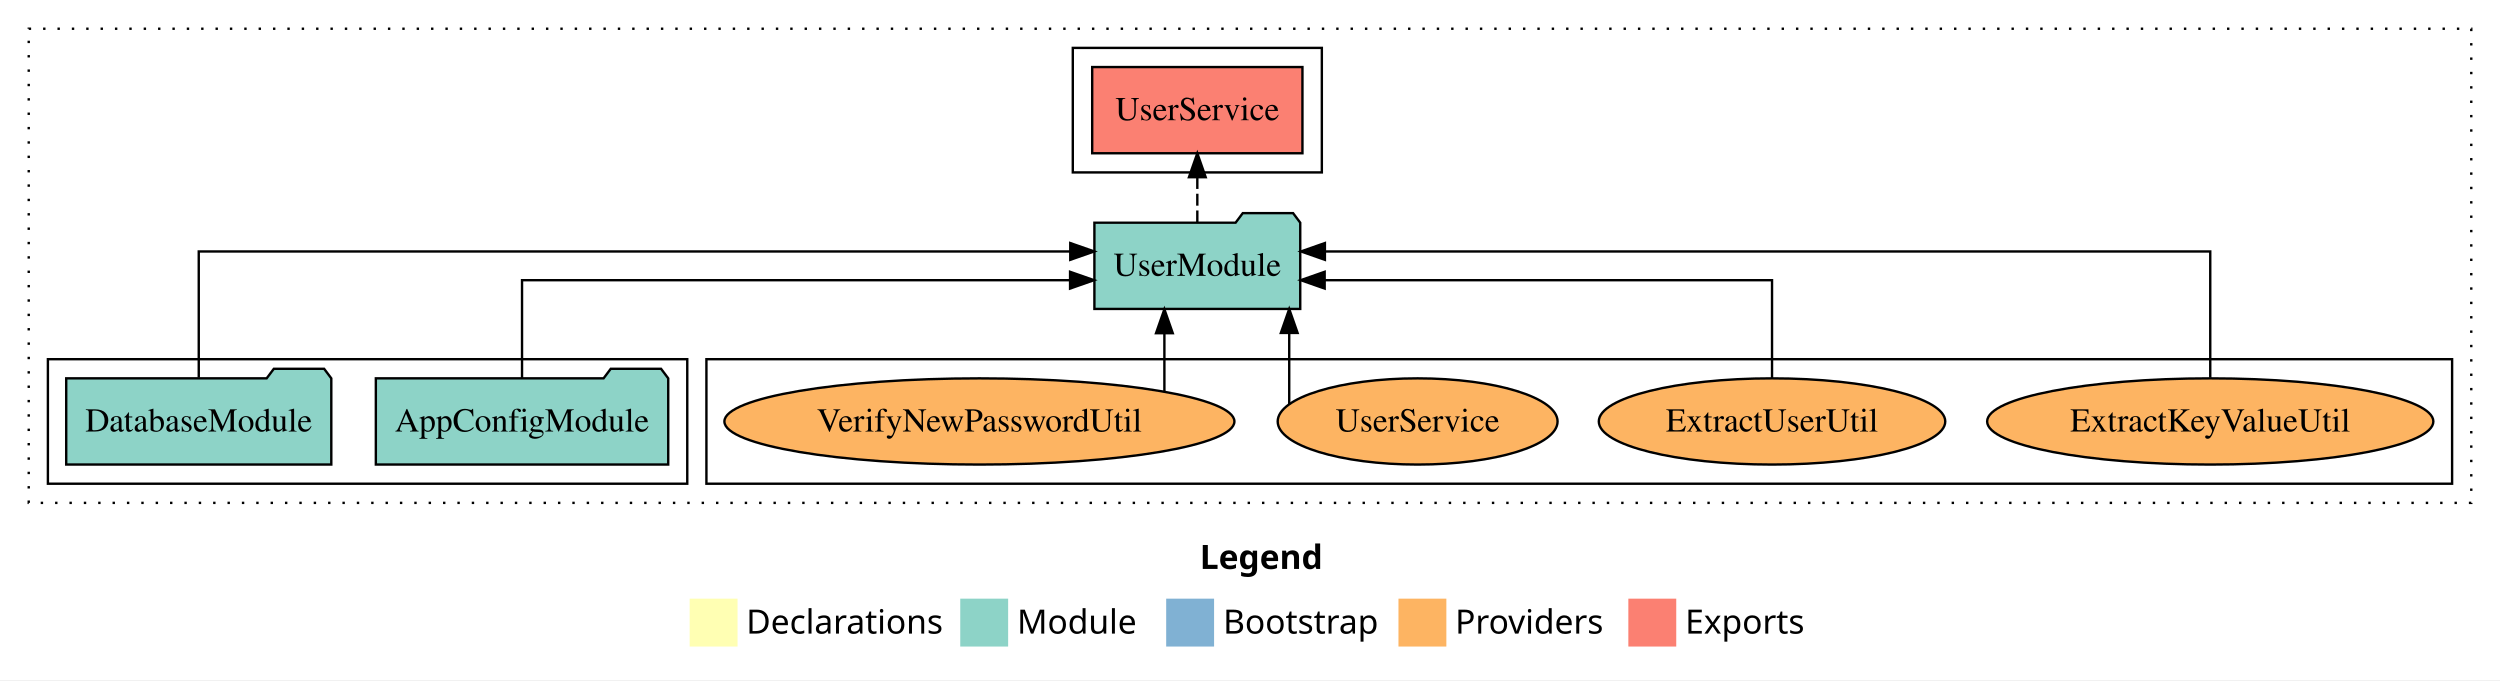
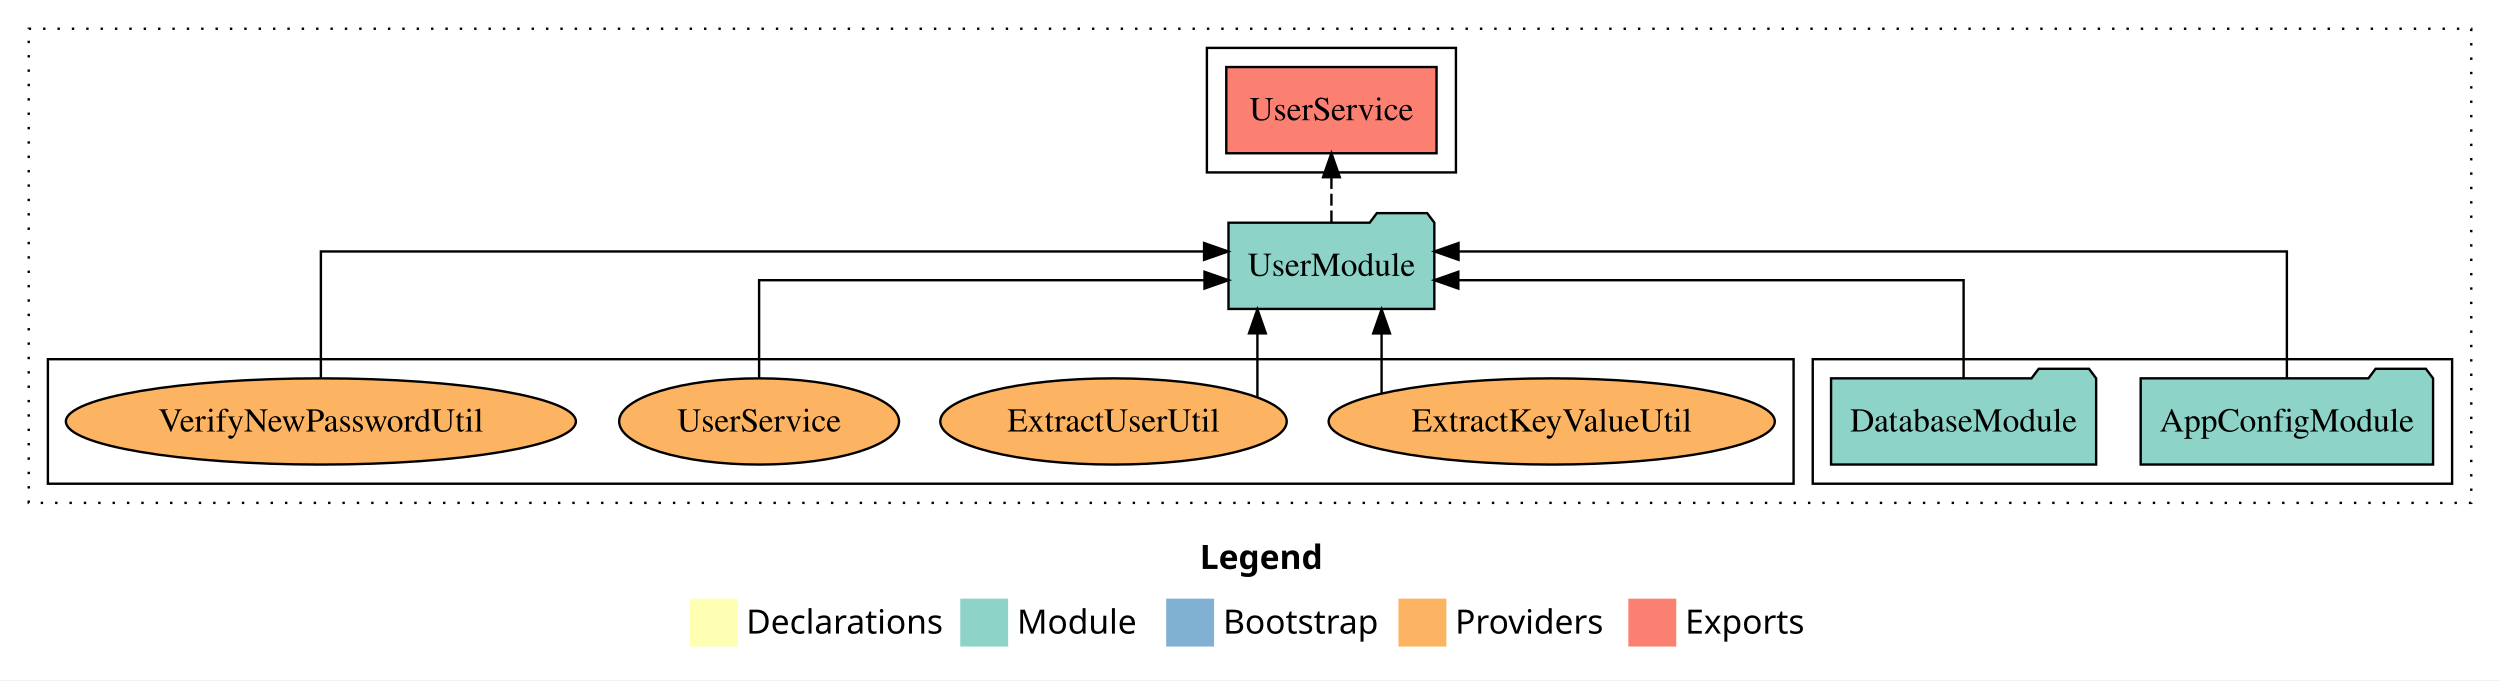
<svg xmlns="http://www.w3.org/2000/svg" width="1044pt" height="284pt" viewBox="0.00 0.00 1044.00 284.00">
  <g id="graph0" class="graph" transform="scale(1 1) rotate(0) translate(4 280)">
    <polygon fill="white" stroke="transparent" points="-4,4 -4,-280 1040,-280 1040,4 -4,4" />
    <text text-anchor="start" x="497.01" y="-42.4" font-family="sans-serif" font-weight="bold" font-size="14.00">Legend</text>
    <polygon fill="#ffffb3" stroke="transparent" points="284,-10 284,-30 304,-30 304,-10 284,-10" />
    <text text-anchor="start" x="307.63" y="-15.4" font-family="sans-serif" font-size="14.00">  Declarations</text>
    <polygon fill="#8dd3c7" stroke="transparent" points="397,-10 397,-30 417,-30 417,-10 397,-10" />
    <text text-anchor="start" x="420.73" y="-15.4" font-family="sans-serif" font-size="14.00">  Module</text>
    <polygon fill="#80b1d3" stroke="transparent" points="483,-10 483,-30 503,-30 503,-10 483,-10" />
    <text text-anchor="start" x="506.78" y="-15.4" font-family="sans-serif" font-size="14.00">  Bootstrap</text>
    <polygon fill="#fdb462" stroke="transparent" points="580,-10 580,-30 600,-30 600,-10 580,-10" />
    <text text-anchor="start" x="603.67" y="-15.4" font-family="sans-serif" font-size="14.00">  Providers</text>
    <polygon fill="#fb8072" stroke="transparent" points="676,-10 676,-30 696,-30 696,-10 676,-10" />
    <text text-anchor="start" x="699.73" y="-15.4" font-family="sans-serif" font-size="14.00">  Exports</text>
    <g id="clust1" class="cluster">
      <polygon fill="none" stroke="black" stroke-dasharray="1,5" points="8,-70 8,-268 1028,-268 1028,-70 8,-70" />
    </g>
-     <g id="clust6" class="cluster">
-       <polygon fill="none" stroke="black" points="291,-78 291,-130 1020,-130 1020,-78 291,-78" />
+     <g id="clust3" class="cluster">
+       <polygon fill="none" stroke="black" points="753,-78 753,-130 1020,-130 1020,-78 753,-78" />
    </g>
    <g id="clust4" class="cluster">
-       <polygon fill="none" stroke="black" points="444,-208 444,-260 548,-260 548,-208 444,-208" />
+       <polygon fill="none" stroke="black" points="500,-208 500,-260 604,-260 604,-208 500,-208" />
    </g>
-     <g id="clust3" class="cluster">
-       <polygon fill="none" stroke="black" points="16,-78 16,-130 283,-130 283,-78 16,-78" />
+     <g id="clust6" class="cluster">
+       <polygon fill="none" stroke="black" points="16,-78 16,-130 745,-130 745,-78 16,-78" />
    </g>
    <g id="node1" class="node">
-       <polygon fill="#8dd3c7" stroke="black" points="275.05,-122 272.05,-126 251.05,-126 248.05,-122 152.95,-122 152.95,-86 275.05,-86 275.05,-122" />
-       <text text-anchor="middle" x="214" y="-99.8" font-family="Times,serif" font-size="14.00">AppConfigModule</text>
+       <polygon fill="#8dd3c7" stroke="black" points="1012.05,-122 1009.05,-126 988.05,-126 985.05,-122 889.95,-122 889.95,-86 1012.05,-86 1012.05,-122" />
+       <text text-anchor="middle" x="951" y="-99.8" font-family="Times,serif" font-size="14.00">AppConfigModule</text>
    </g>
    <g id="node3" class="node">
-       <polygon fill="#8dd3c7" stroke="black" points="538.98,-187 535.98,-191 514.98,-191 511.98,-187 453.02,-187 453.02,-151 538.98,-151 538.98,-187" />
-       <text text-anchor="middle" x="496" y="-164.8" font-family="Times,serif" font-size="14.00">UserModule</text>
+       <polygon fill="#8dd3c7" stroke="black" points="594.98,-187 591.98,-191 570.98,-191 567.98,-187 509.02,-187 509.02,-151 594.98,-151 594.98,-187" />
+       <text text-anchor="middle" x="552" y="-164.8" font-family="Times,serif" font-size="14.00">UserModule</text>
    </g>
    <g id="edge1" class="edge">
-       <path fill="none" stroke="black" d="M214,-122.02C214,-139.37 214,-163 214,-163 214,-163 442.86,-163 442.86,-163" />
-       <polygon fill="black" stroke="black" points="442.86,-166.5 452.86,-163 442.86,-159.5 442.86,-166.5" />
+       <path fill="none" stroke="black" d="M951,-122.28C951,-143.32 951,-175 951,-175 951,-175 605.08,-175 605.08,-175" />
+       <polygon fill="black" stroke="black" points="605.08,-171.5 595.08,-175 605.08,-178.5 605.08,-171.5" />
    </g>
    <g id="node2" class="node">
-       <polygon fill="#8dd3c7" stroke="black" points="134.35,-122 131.35,-126 110.35,-126 107.35,-122 23.65,-122 23.65,-86 134.35,-86 134.35,-122" />
-       <text text-anchor="middle" x="79" y="-99.8" font-family="Times,serif" font-size="14.00">DatabaseModule</text>
+       <polygon fill="#8dd3c7" stroke="black" points="871.35,-122 868.35,-126 847.35,-126 844.35,-122 760.65,-122 760.65,-86 871.35,-86 871.35,-122" />
+       <text text-anchor="middle" x="816" y="-99.8" font-family="Times,serif" font-size="14.00">DatabaseModule</text>
    </g>
    <g id="edge2" class="edge">
-       <path fill="none" stroke="black" d="M79,-122.28C79,-143.32 79,-175 79,-175 79,-175 442.94,-175 442.94,-175" />
-       <polygon fill="black" stroke="black" points="442.94,-178.5 452.94,-175 442.94,-171.5 442.94,-178.5" />
+       <path fill="none" stroke="black" d="M816,-122.02C816,-139.37 816,-163 816,-163 816,-163 605,-163 605,-163" />
+       <polygon fill="black" stroke="black" points="605,-159.5 595,-163 605,-166.5 605,-159.5" />
    </g>
    <g id="node4" class="node">
-       <polygon fill="#fb8072" stroke="black" points="539.9,-252 452.1,-252 452.1,-216 539.9,-216 539.9,-252" />
-       <text text-anchor="middle" x="496" y="-229.8" font-family="Times,serif" font-size="14.00">UserService </text>
+       <polygon fill="#fb8072" stroke="black" points="595.9,-252 508.1,-252 508.1,-216 595.9,-216 595.9,-252" />
+       <text text-anchor="middle" x="552" y="-229.8" font-family="Times,serif" font-size="14.00">UserService </text>
    </g>
    <g id="edge3" class="edge">
-       <path fill="none" stroke="black" stroke-dasharray="5,2" d="M496,-187.11C496,-187.11 496,-205.99 496,-205.99" />
-       <polygon fill="black" stroke="black" points="492.5,-205.99 496,-215.99 499.5,-205.99 492.5,-205.99" />
+       <path fill="none" stroke="black" stroke-dasharray="5,2" d="M552,-187.11C552,-187.11 552,-205.99 552,-205.99" />
+       <polygon fill="black" stroke="black" points="548.5,-205.99 552,-215.99 555.5,-205.99 548.5,-205.99" />
    </g>
    <g id="node5" class="node">
-       <ellipse fill="#fdb462" stroke="black" cx="919" cy="-104" rx="93.17" ry="18" />
-       <text text-anchor="middle" x="919" y="-99.8" font-family="Times,serif" font-size="14.00">ExtractKeyValueUtil</text>
+       <ellipse fill="#fdb462" stroke="black" cx="644" cy="-104" rx="93.17" ry="18" />
+       <text text-anchor="middle" x="644" y="-99.8" font-family="Times,serif" font-size="14.00">ExtractKeyValueUtil</text>
    </g>
    <g id="edge4" class="edge">
-       <path fill="none" stroke="black" d="M919,-122.28C919,-143.32 919,-175 919,-175 919,-175 549.28,-175 549.28,-175" />
-       <polygon fill="black" stroke="black" points="549.28,-171.5 539.28,-175 549.28,-178.5 549.28,-171.5" />
+       <path fill="none" stroke="black" d="M572.95,-115.92C572.95,-115.92 572.95,-140.77 572.95,-140.77" />
+       <polygon fill="black" stroke="black" points="569.45,-140.77 572.95,-150.77 576.45,-140.77 569.45,-140.77" />
    </g>
    <g id="node6" class="node">
-       <ellipse fill="#fdb462" stroke="black" cx="736" cy="-104" rx="72.34" ry="18" />
-       <text text-anchor="middle" x="736" y="-99.8" font-family="Times,serif" font-size="14.00">ExtractUserUtil</text>
+       <ellipse fill="#fdb462" stroke="black" cx="461" cy="-104" rx="72.34" ry="18" />
+       <text text-anchor="middle" x="461" y="-99.8" font-family="Times,serif" font-size="14.00">ExtractUserUtil</text>
    </g>
    <g id="edge5" class="edge">
-       <path fill="none" stroke="black" d="M736,-122.02C736,-139.37 736,-163 736,-163 736,-163 549.18,-163 549.18,-163" />
-       <polygon fill="black" stroke="black" points="549.18,-159.5 539.18,-163 549.18,-166.5 549.18,-159.5" />
+       <path fill="none" stroke="black" d="M521.09,-114.16C521.09,-114.16 521.09,-140.81 521.09,-140.81" />
+       <polygon fill="black" stroke="black" points="517.59,-140.81 521.09,-150.81 524.59,-140.81 517.59,-140.81" />
    </g>
    <g id="node7" class="node">
-       <ellipse fill="#fdb462" stroke="black" cx="588" cy="-104" rx="58.44" ry="18" />
-       <text text-anchor="middle" x="588" y="-99.8" font-family="Times,serif" font-size="14.00">UserService</text>
+       <ellipse fill="#fdb462" stroke="black" cx="313" cy="-104" rx="58.44" ry="18" />
+       <text text-anchor="middle" x="313" y="-99.8" font-family="Times,serif" font-size="14.00">UserService</text>
    </g>
    <g id="edge6" class="edge">
-       <path fill="none" stroke="black" d="M534.38,-111.2C534.38,-111.2 534.38,-140.96 534.38,-140.96" />
-       <polygon fill="black" stroke="black" points="530.88,-140.96 534.38,-150.96 537.88,-140.96 530.88,-140.96" />
+       <path fill="none" stroke="black" d="M313,-122.02C313,-139.37 313,-163 313,-163 313,-163 499,-163 499,-163" />
+       <polygon fill="black" stroke="black" points="499,-166.5 509,-163 499,-159.5 499,-166.5" />
    </g>
    <g id="node8" class="node">
-       <ellipse fill="#fdb462" stroke="black" cx="405" cy="-104" rx="106.49" ry="18" />
-       <text text-anchor="middle" x="405" y="-99.8" font-family="Times,serif" font-size="14.00">VerifyNewPasswordUtil</text>
+       <ellipse fill="#fdb462" stroke="black" cx="130" cy="-104" rx="106.49" ry="18" />
+       <text text-anchor="middle" x="130" y="-99.8" font-family="Times,serif" font-size="14.00">VerifyNewPasswordUtil</text>
    </g>
    <g id="edge7" class="edge">
-       <path fill="none" stroke="black" d="M482.25,-116.53C482.25,-116.53 482.25,-140.85 482.25,-140.85" />
-       <polygon fill="black" stroke="black" points="478.75,-140.85 482.25,-150.85 485.75,-140.85 478.75,-140.85" />
+       <path fill="none" stroke="black" d="M130,-122.28C130,-143.32 130,-175 130,-175 130,-175 498.82,-175 498.82,-175" />
+       <polygon fill="black" stroke="black" points="498.82,-178.5 508.82,-175 498.82,-171.5 498.82,-178.5" />
    </g>
  </g>
</svg>
